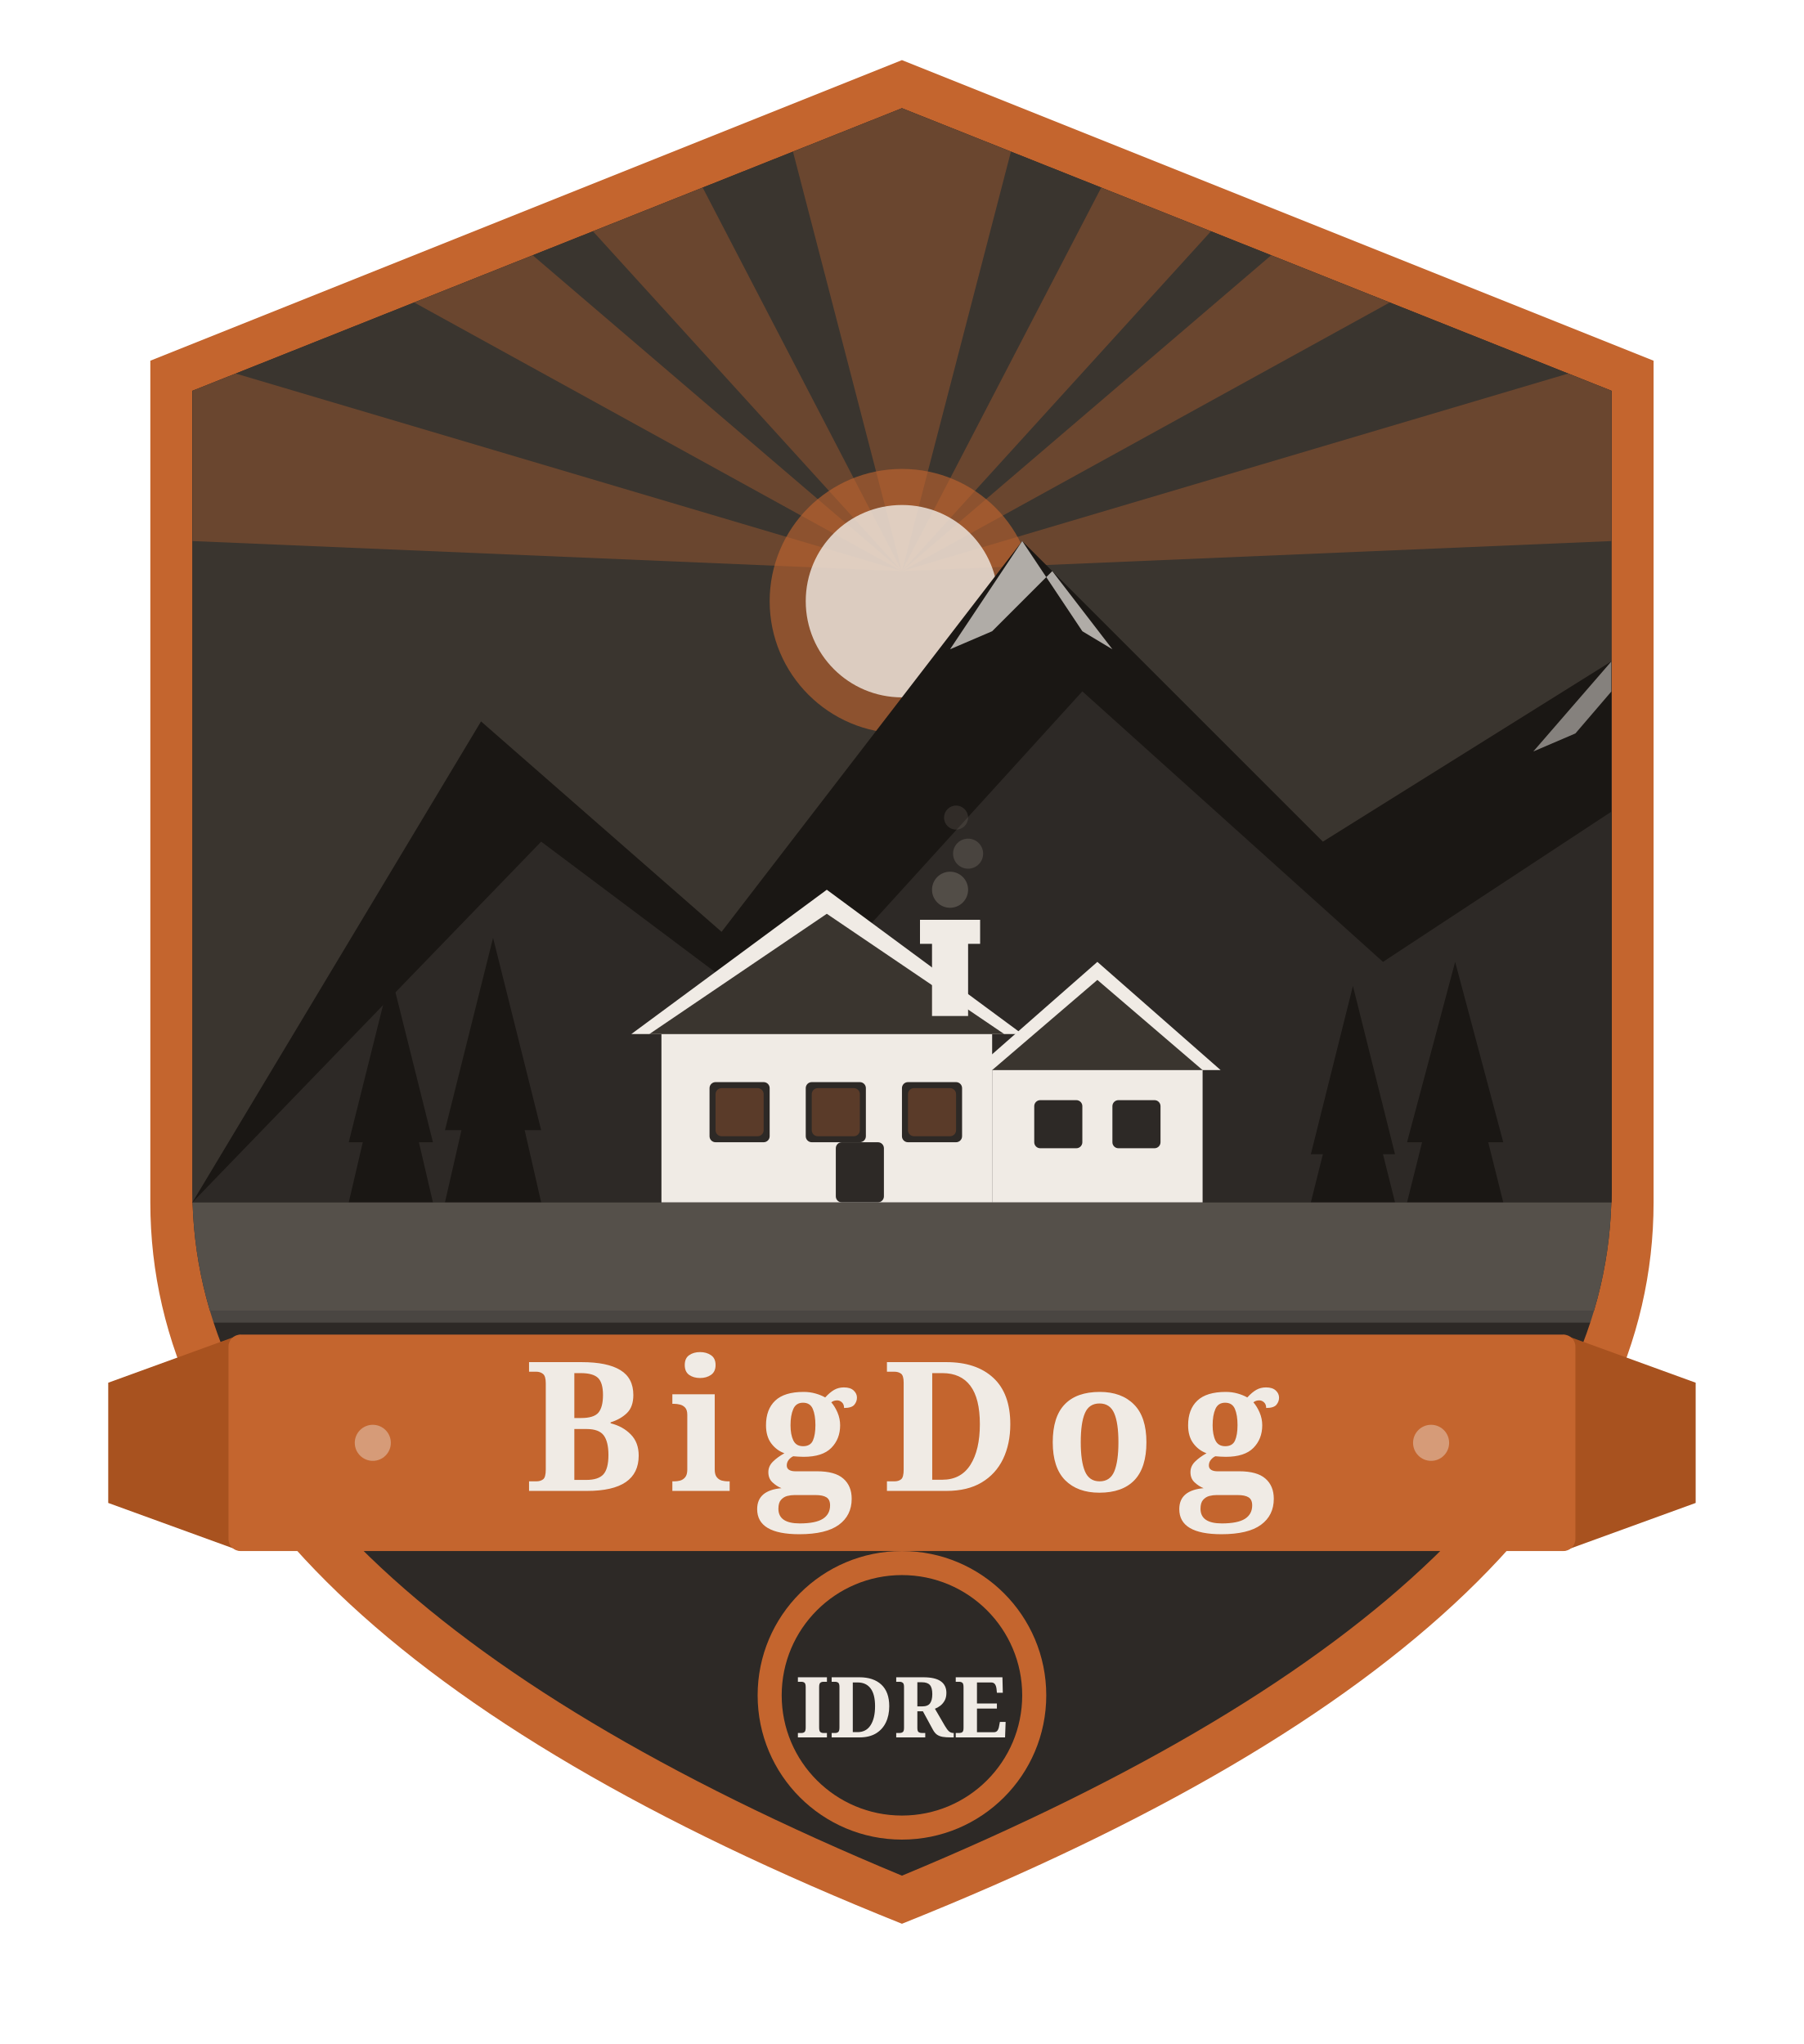
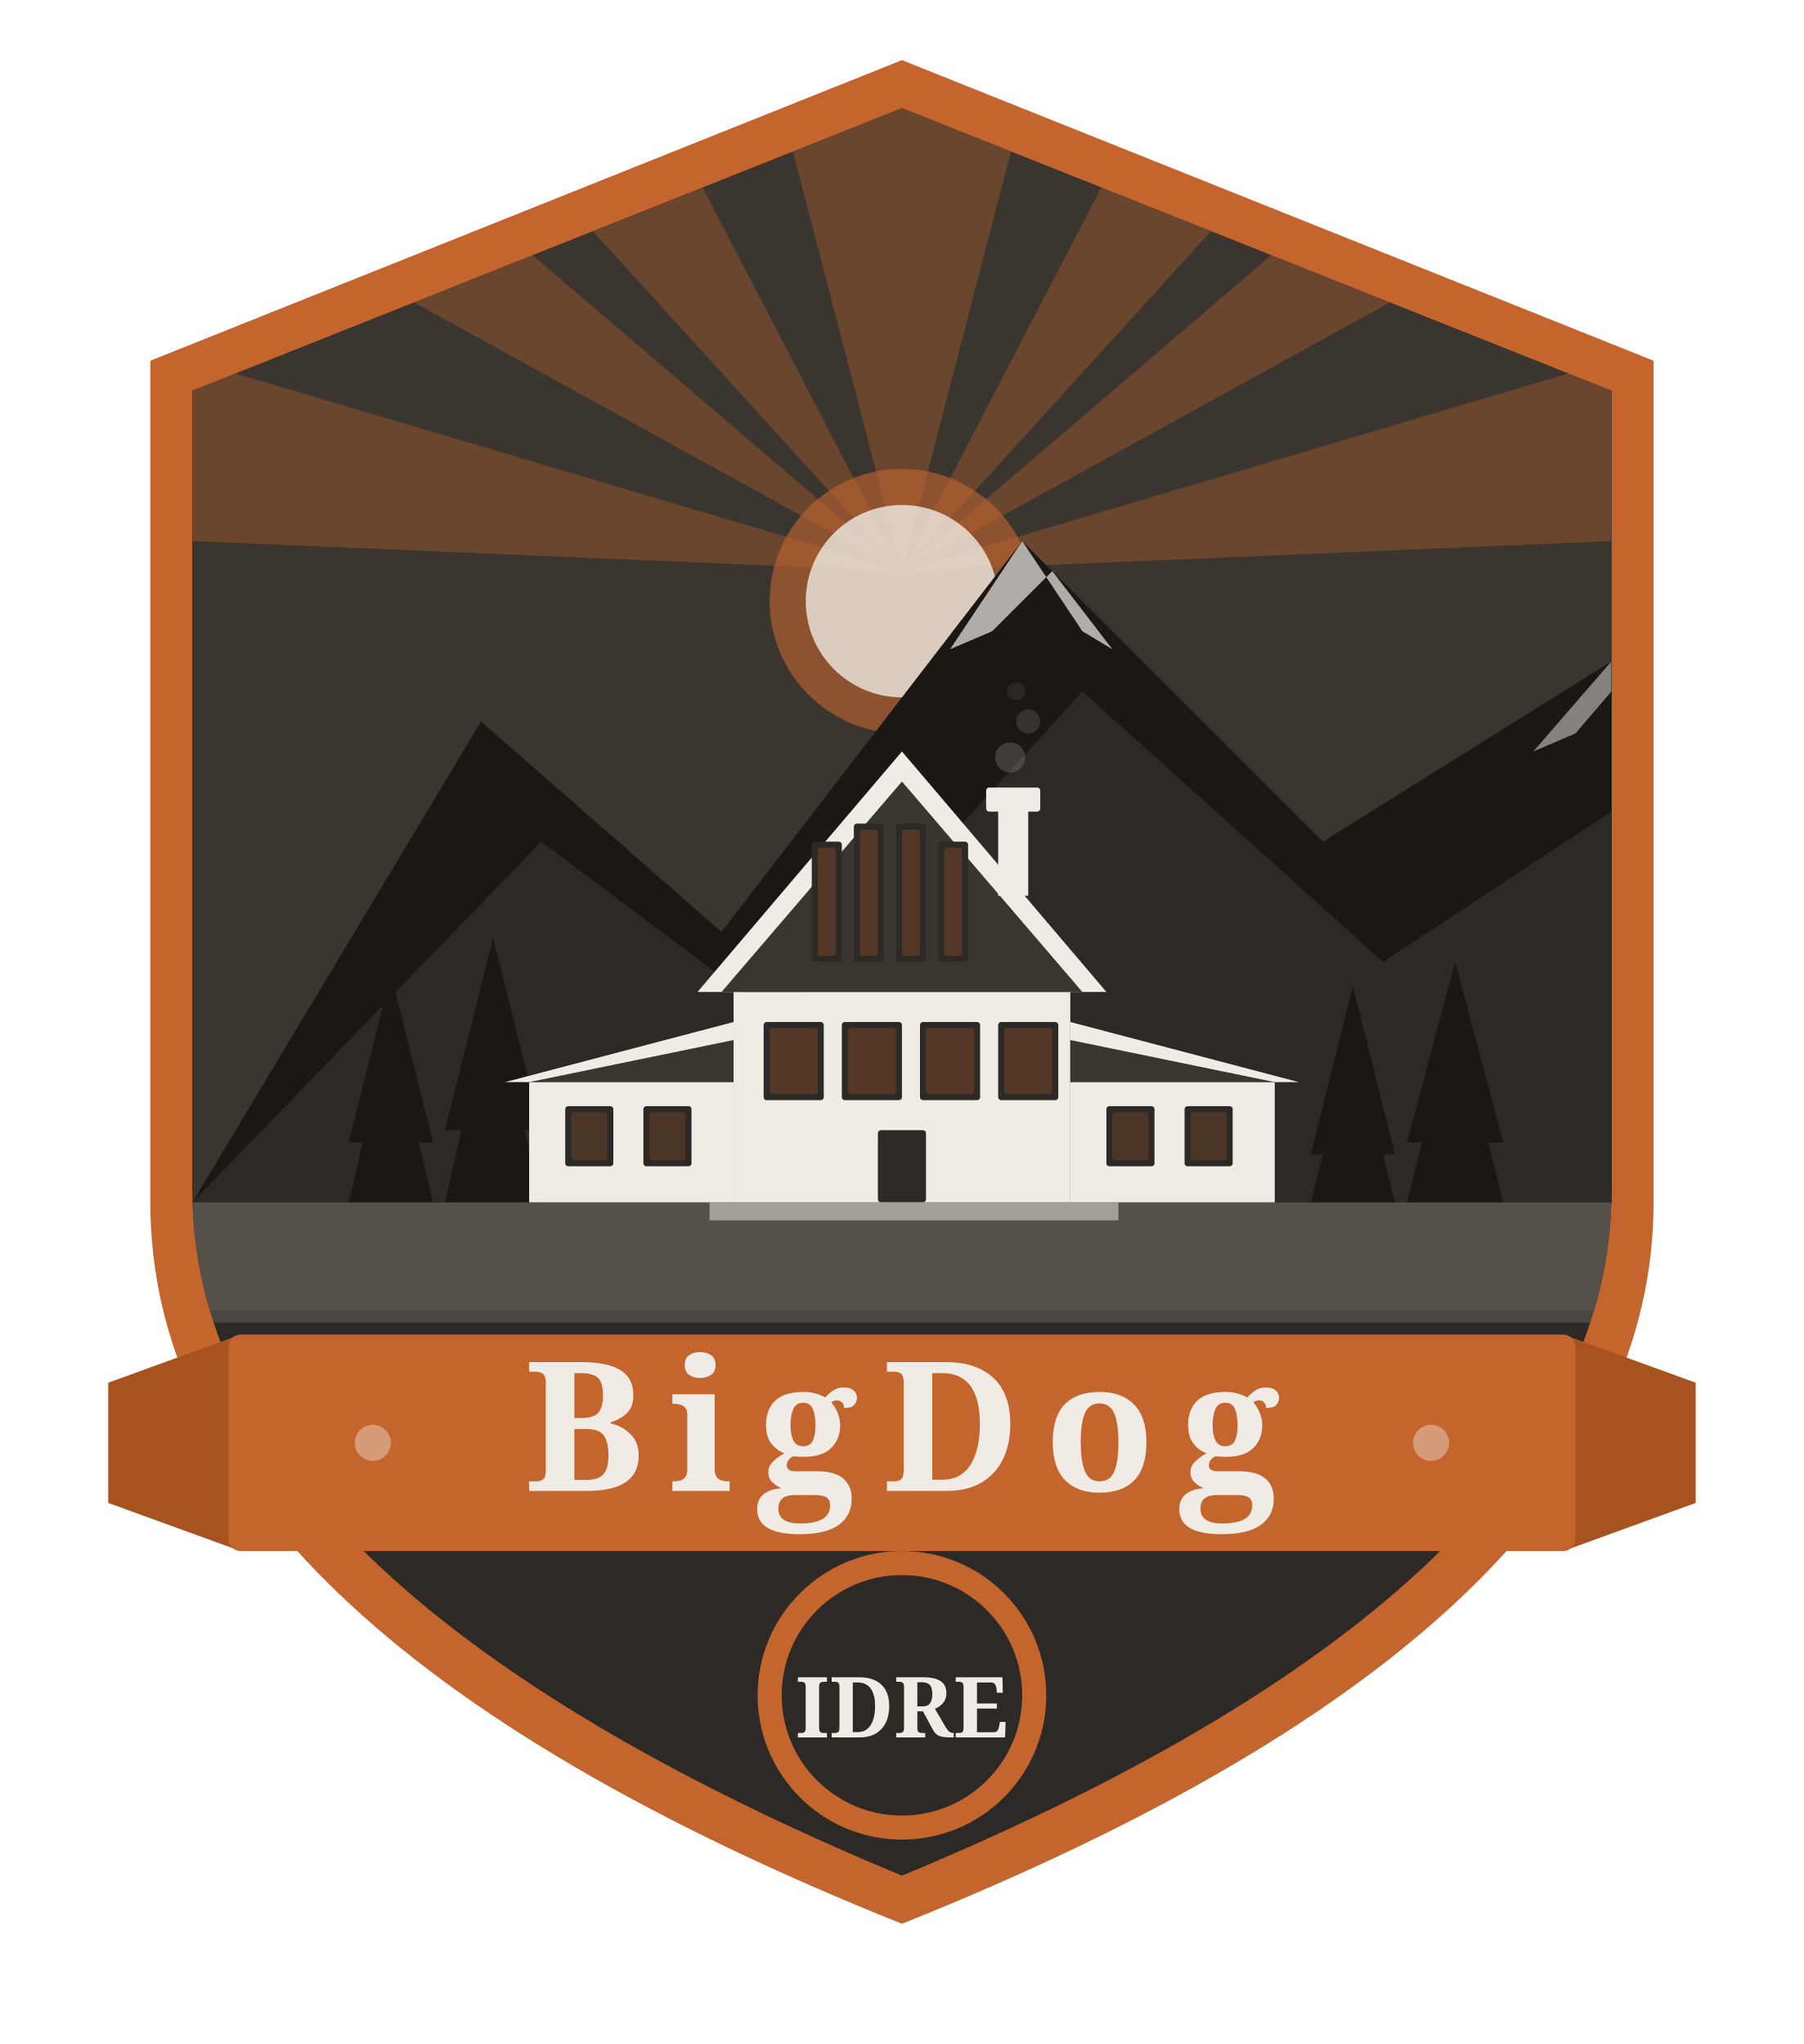
<svg xmlns="http://www.w3.org/2000/svg" viewBox="0 0 300 340" fill="none">
  <path d="M150 10 L275 60 L275 200 Q275 270 150 320 Q25 270 25 200 L25 60 Z" fill="#C4652E" />
  <path d="M150 18 L268 65 L268 198 Q268 263 150 312 Q32 263 32 198 L32 65 Z" fill="#2D2926" />
  <clipPath id="shield-clip">
    <path d="M150 18 L268 65 L268 198 Q268 263 150 312 Q32 263 32 198 L32 65 Z" />
  </clipPath>
  <g clip-path="url(#shield-clip)">
    <rect x="32" y="18" width="236" height="200" fill="#3A352F" />
    <g opacity="0.35">
      <polygon points="150,95 130,18 170,18" fill="#C4652E" />
      <polygon points="150,95 80,18 110,18" fill="#C4652E" />
      <polygon points="150,95 190,18 220,18" fill="#C4652E" />
      <polygon points="150,95 32,30 60,18" fill="#C4652E" />
      <polygon points="150,95 240,18 268,30" fill="#C4652E" />
      <polygon points="150,95 32,60 32,90" fill="#C4652E" />
      <polygon points="150,95 268,60 268,90" fill="#C4652E" />
    </g>
    <circle cx="150" cy="100" r="22" fill="#C4652E" opacity="0.6" />
    <circle cx="150" cy="100" r="16" fill="#F0EBE5" opacity="0.8" />
    <path d="M32 200 L80 120 L120 155 L170 90 L220 140 L268 110 L268 200 Z" fill="#1A1714" />
    <path d="M32 200 L90 140 L130 170 L180 115 L230 160 L268 135 L268 200 Z" fill="#2D2926" />
    <path d="M170 90 L158 108 L165 105 L175 95 L185 108 L180 105 Z" fill="#F0EBE5" opacity="0.7" />
    <path d="M268 110 L255 125 L262 122 L268 115 Z" fill="#F0EBE5" opacity="0.5" />
    <g fill="#1A1714">
      <polygon points="58,200 65,170 72,200" />
      <polygon points="58,190 65,162 72,190" />
      <polygon points="74,200 82,165 90,200" />
      <polygon points="74,188 82,156 90,188" />
    </g>
    <g fill="#1A1714">
      <polygon points="218,200 225,172 232,200" />
      <polygon points="218,192 225,164 232,192" />
      <polygon points="234,200 242,168 250,200" />
      <polygon points="234,190 242,160 250,190" />
    </g>
-     <g>
-       <rect x="110" y="172" width="55" height="28" fill="#F0EBE5" />
-       <path d="M105 172 L137.5 148 L170 172 Z" fill="#F0EBE5" />
-       <path d="M108 172 L137.5 152 L167 172 Z" fill="#3A352F" />
-       <rect x="165" y="178" width="35" height="22" fill="#F0EBE5" />
-       <path d="M162 178 L182.5 160 L203 178 Z" fill="#F0EBE5" />
-       <path d="M165 178 L182.5 163 L200 178 Z" fill="#3A352F" />
-       <rect x="118" y="180" width="10" height="10" rx="1" fill="#2D2926" />
-       <rect x="134" y="180" width="10" height="10" rx="1" fill="#2D2926" />
-       <rect x="150" y="180" width="10" height="10" rx="1" fill="#2D2926" />
-       <rect x="119" y="181" width="8" height="8" rx="1" fill="#C4652E" opacity="0.3" />
-       <rect x="135" y="181" width="8" height="8" rx="1" fill="#C4652E" opacity="0.3" />
-       <rect x="151" y="181" width="8" height="8" rx="1" fill="#C4652E" opacity="0.3" />
-       <rect x="139" y="190" width="8" height="10" rx="1" fill="#2D2926" />
-       <rect x="172" y="183" width="8" height="8" rx="1" fill="#2D2926" />
-       <rect x="185" y="183" width="8" height="8" rx="1" fill="#2D2926" />
-       <rect x="155" y="155" width="6" height="14" fill="#F0EBE5" />
-       <rect x="153" y="153" width="10" height="4" fill="#F0EBE5" />
-       <circle cx="158" cy="148" r="3" fill="#8A8279" opacity="0.4" />
-       <circle cx="161" cy="142" r="2.5" fill="#8A8279" opacity="0.3" />
-       <circle cx="159" cy="136" r="2" fill="#8A8279" opacity="0.2" />
+     <g transform="translate(18, 0)">
+       <rect x="70" y="180" width="34" height="20" fill="#F0EBE5" />
+       <path d="M66 180 L104 180 L104 170 Z" fill="#F0EBE5" />
+       <path d="M70 180 L104 180 L104 173 Z" fill="#3A352F" />
+       <rect x="76" y="184" width="8" height="10" rx="0.5" fill="#2D2926" />
+       <rect x="89" y="184" width="8" height="10" rx="0.5" fill="#2D2926" />
+       <rect x="77" y="185" width="6" height="8" rx="0.5" fill="#C4652E" opacity="0.2" />
+       <rect x="90" y="185" width="6" height="8" rx="0.5" fill="#C4652E" opacity="0.2" />
+       <rect x="104" y="165" width="56" height="35" fill="#F0EBE5" />
+       <path d="M98 165 L132 125 L166 165 Z" fill="#F0EBE5" />
+       <path d="M102 165 L132 130 L162 165 Z" fill="#3A352F" />
+       <rect x="117" y="140" width="5" height="20" rx="0.5" fill="#2D2926" />
+       <rect x="124" y="137" width="5" height="23" rx="0.5" fill="#2D2926" />
+       <rect x="131" y="137" width="5" height="23" rx="0.5" fill="#2D2926" />
+       <rect x="138" y="140" width="5" height="20" rx="0.5" fill="#2D2926" />
+       <rect x="118" y="141" width="3" height="18" rx="0.5" fill="#C4652E" opacity="0.25" />
+       <rect x="125" y="138" width="3" height="21" rx="0.5" fill="#C4652E" opacity="0.25" />
+       <rect x="132" y="138" width="3" height="21" rx="0.5" fill="#C4652E" opacity="0.25" />
+       <rect x="139" y="141" width="3" height="18" rx="0.5" fill="#C4652E" opacity="0.25" />
+       <rect x="109" y="170" width="10" height="13" rx="0.5" fill="#2D2926" />
+       <rect x="122" y="170" width="10" height="13" rx="0.5" fill="#2D2926" />
+       <rect x="135" y="170" width="10" height="13" rx="0.5" fill="#2D2926" />
+       <rect x="148" y="170" width="10" height="13" rx="0.5" fill="#2D2926" />
+       <rect x="110" y="171" width="8" height="11" rx="0.5" fill="#C4652E" opacity="0.25" />
+       <rect x="123" y="171" width="8" height="11" rx="0.5" fill="#C4652E" opacity="0.25" />
+       <rect x="136" y="171" width="8" height="11" rx="0.5" fill="#C4652E" opacity="0.25" />
+       <rect x="149" y="171" width="8" height="11" rx="0.5" fill="#C4652E" opacity="0.25" />
+       <rect x="128" y="188" width="8" height="12" rx="0.5" fill="#2D2926" />
+       <rect x="160" y="180" width="34" height="20" fill="#F0EBE5" />
+       <path d="M160 170 L160 180 L198 180 Z" fill="#F0EBE5" />
+       <path d="M160 173 L160 180 L194 180 Z" fill="#3A352F" />
+       <rect x="166" y="184" width="8" height="10" rx="0.5" fill="#2D2926" />
+       <rect x="179" y="184" width="8" height="10" rx="0.5" fill="#2D2926" />
+       <rect x="167" y="185" width="6" height="8" rx="0.5" fill="#C4652E" opacity="0.2" />
+       <rect x="180" y="185" width="6" height="8" rx="0.5" fill="#C4652E" opacity="0.2" />
+       <rect x="148" y="133" width="5" height="16" fill="#F0EBE5" />
+       <rect x="146" y="131" width="9" height="4" rx="0.5" fill="#F0EBE5" />
+       <circle cx="150" cy="126" r="2.5" fill="#8A8279" opacity="0.35" />
+       <circle cx="153" cy="120" r="2" fill="#8A8279" opacity="0.25" />
+       <circle cx="151" cy="115" r="1.5" fill="#8A8279" opacity="0.15" />
+       <rect x="100" y="200" width="68" height="3" fill="#F0EBE5" opacity="0.5" />
    </g>
    <path d="M32 200 L268 200 L268 220 L32 220 Z" fill="#F0EBE5" opacity="0.15" />
  </g>
  <path d="M18 230 L40 222 L40 258 L18 250 Z" fill="#A8521F" />
  <path d="M282 230 L260 222 L260 258 L282 250 Z" fill="#A8521F" />
  <rect x="38" y="222" width="224" height="36" rx="2" fill="#C4652E" />
  <text x="150" y="248" font-family="'Georgia', serif" font-size="30" font-weight="700" fill="#F0EBE5" text-anchor="middle" letter-spacing="4">BigDog</text>
  <circle cx="150" cy="282" r="24" fill="#C4652E" />
  <circle cx="150" cy="282" r="20" fill="#2D2926" />
  <text x="150" y="289" font-family="'Georgia', serif" font-size="14" font-weight="700" fill="#F0EBE5" text-anchor="middle">IDRE</text>
  <circle cx="62" cy="240" r="3" fill="#F0EBE5" opacity="0.4" />
  <circle cx="238" cy="240" r="3" fill="#F0EBE5" opacity="0.4" />
</svg>
